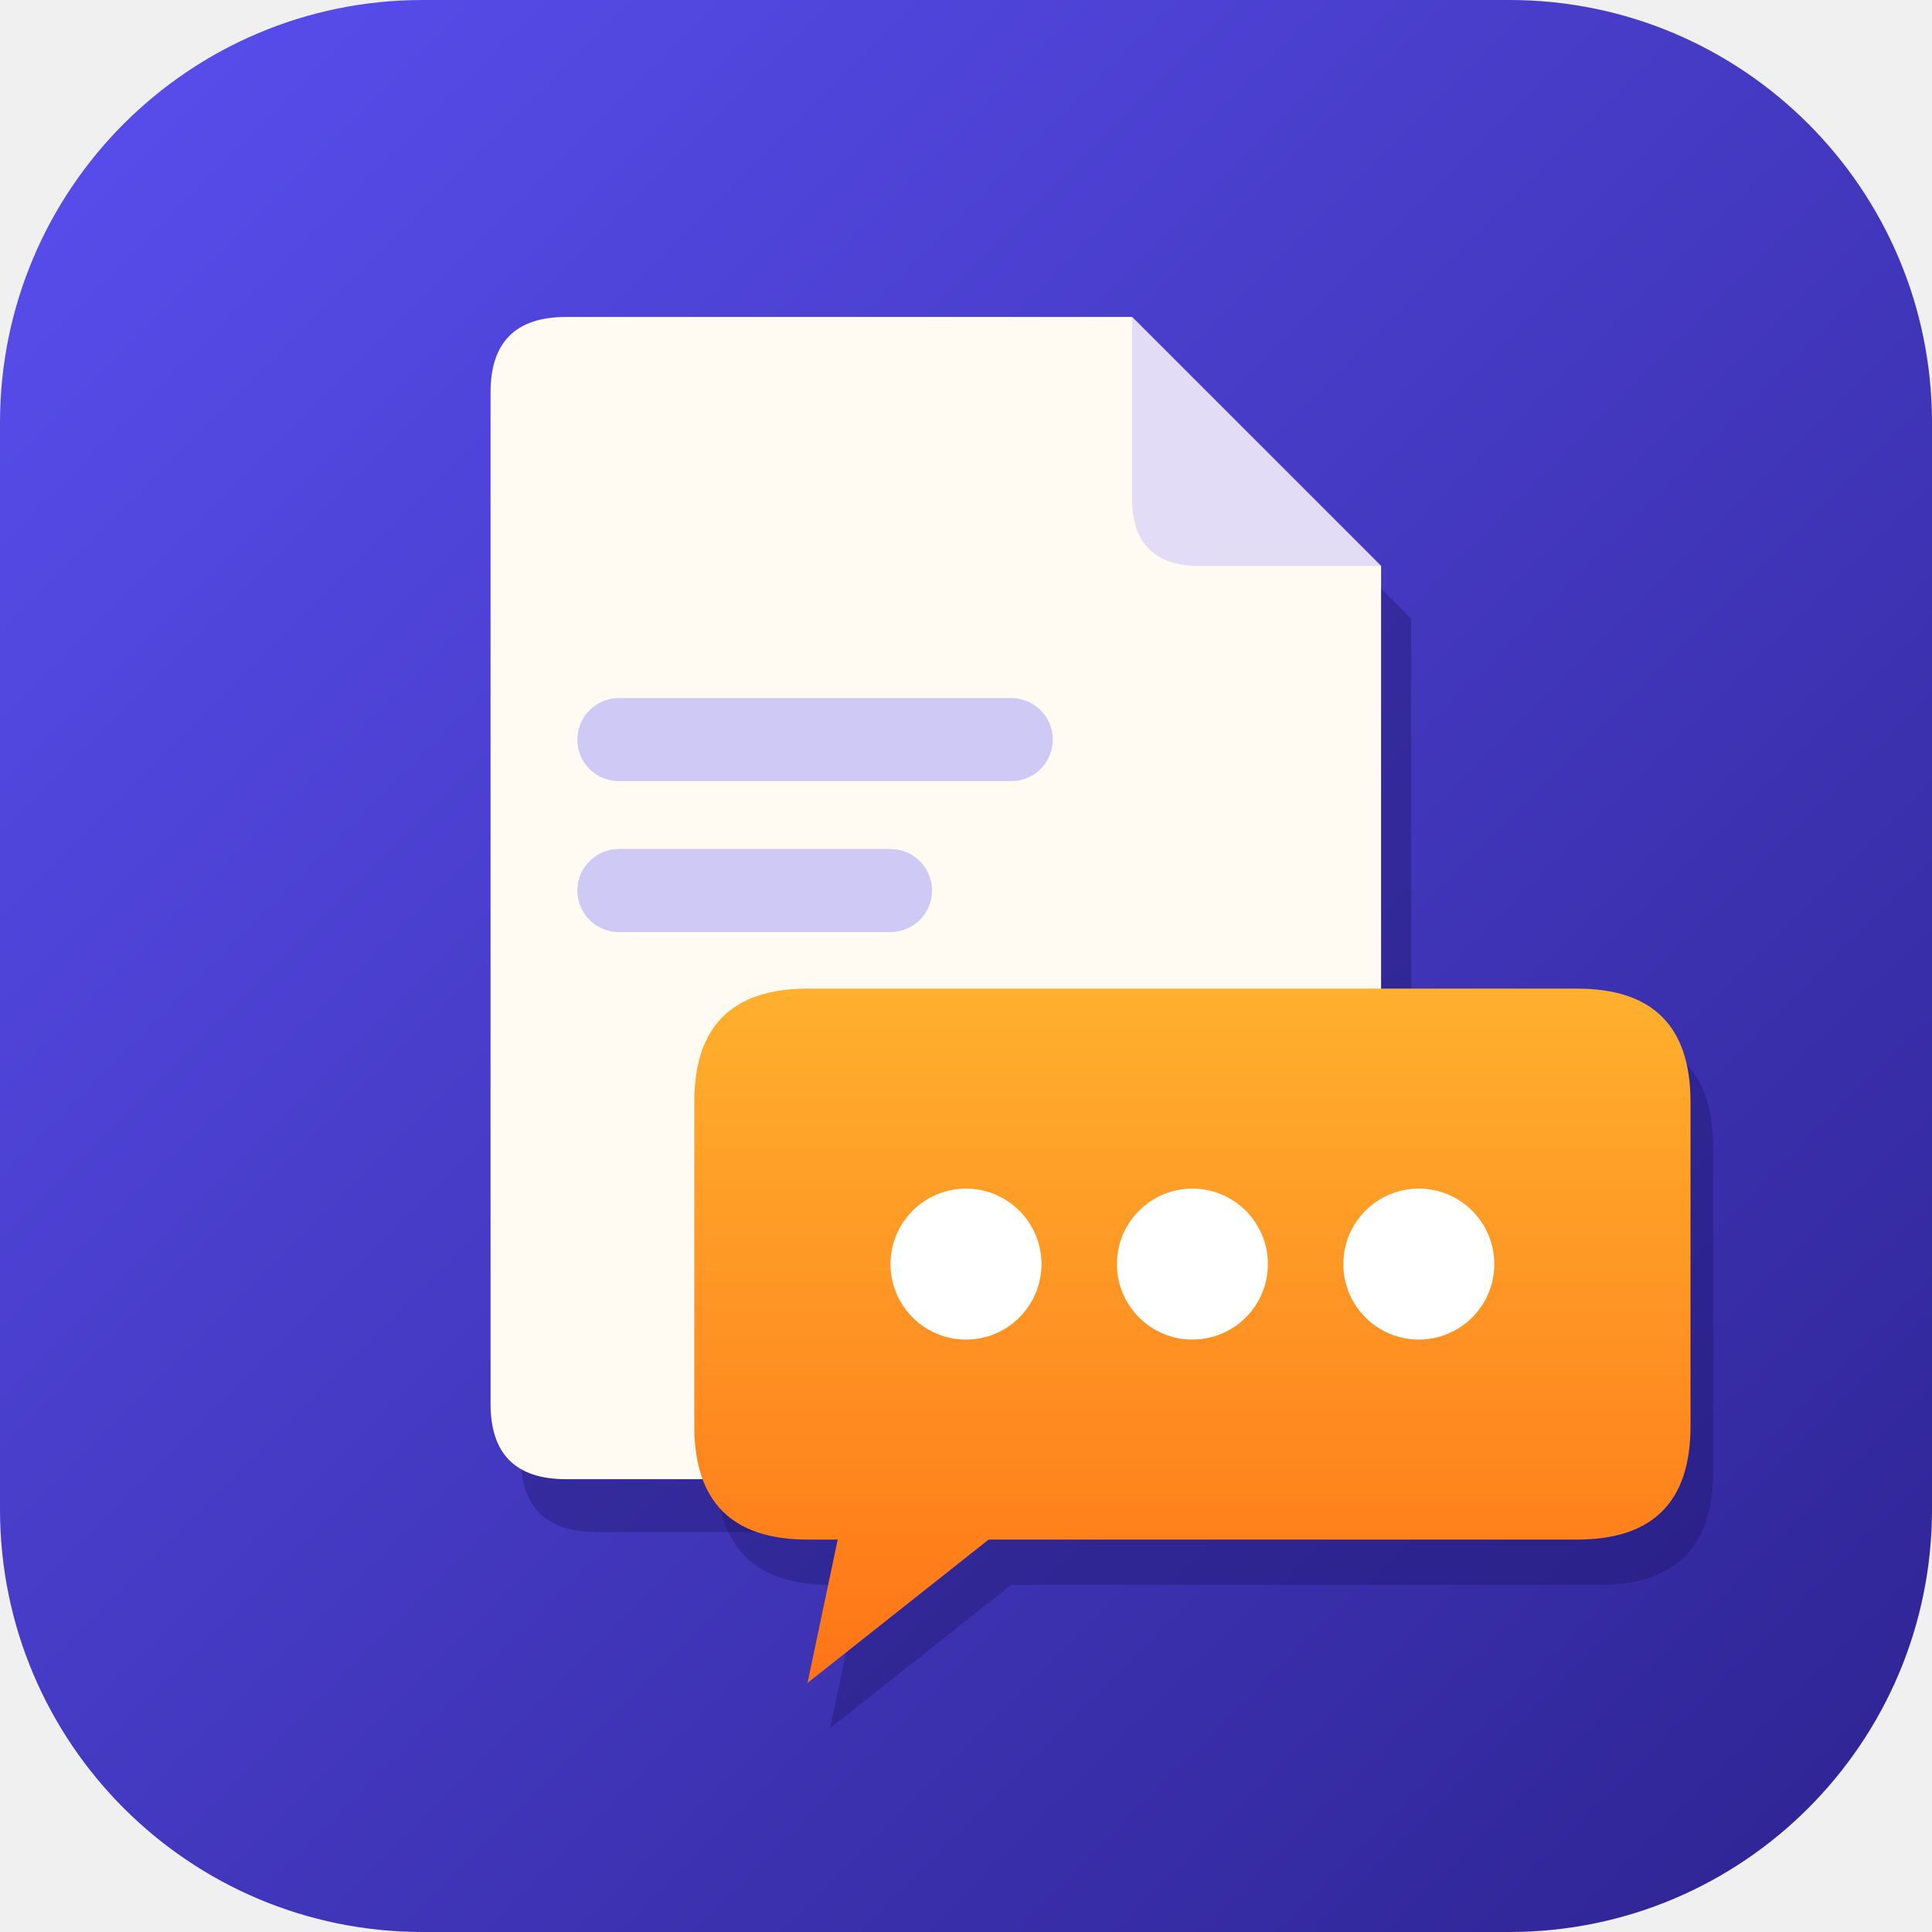
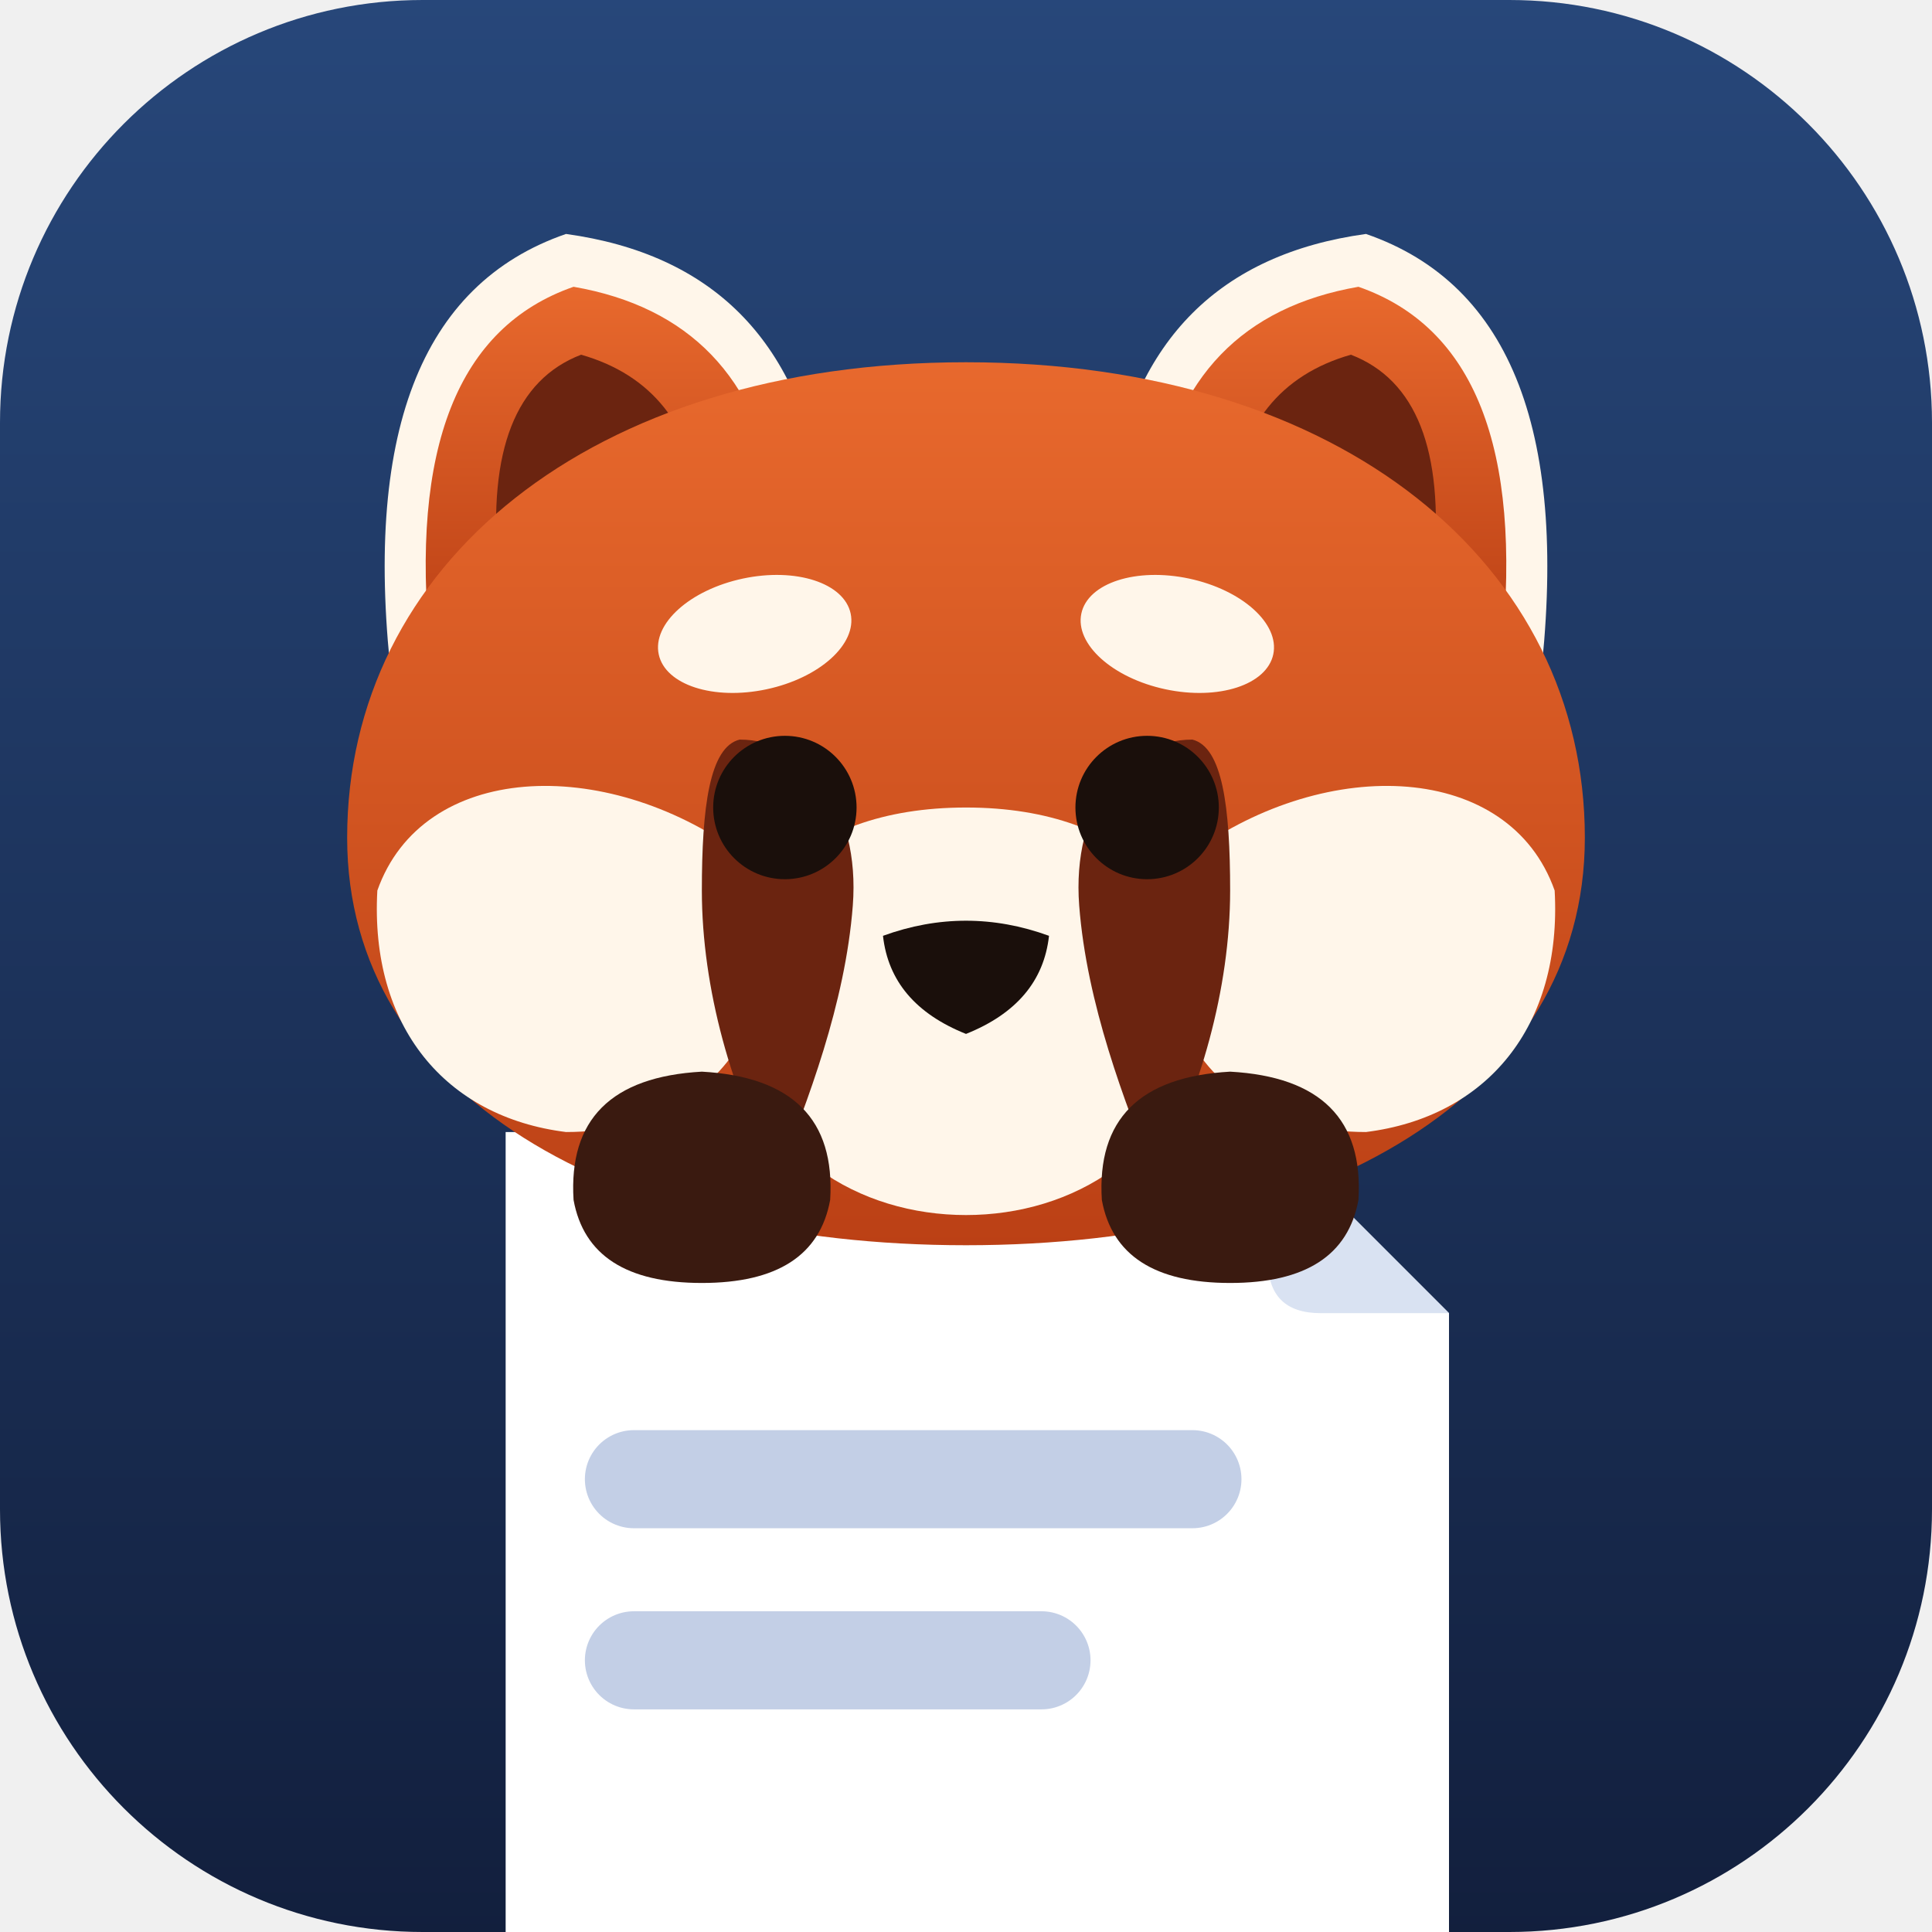
<svg xmlns="http://www.w3.org/2000/svg" viewBox="0 0 512 512">
  <defs>
-     <linearGradient id="bg" x1="0" y1="0" x2="1" y2="1">
-       <stop offset="0" stop-color="#5a4ff0" />
-       <stop offset="1" stop-color="#2d2391" />
+     <linearGradient id="bg" x1="0" y1="0" x2="0" y2="1">
+       <stop offset="0" stop-color="#27477a" />
+       <stop offset="1" stop-color="#121f3d" />
    </linearGradient>
-     <linearGradient id="bubble" x1="0" y1="0" x2="0" y2="1">
-       <stop offset="0" stop-color="#ffb02e" />
-       <stop offset="1" stop-color="#ff7417" />
+     <linearGradient id="fur" x1="0" y1="0" x2="0" y2="1">
+       <stop offset="0" stop-color="#e8692d" />
+       <stop offset="1" stop-color="#bb4015" />
    </linearGradient>
    <clipPath id="tile">
      <rect width="512" height="512" rx="112" />
    </clipPath>
  </defs>
  <g clip-path="url(#tile)">
    <rect width="512" height="512" fill="url(#bg)" />
-     <path d="M150 84 H300 L366 150 V372 Q366 392 346 392 H150 Q130 392 130 372 V104 Q130 84 150 84 Z" transform="translate(8 14)" fill="#1b1260" opacity="0.35" />
-     <path d="M150 84 H300 L366 150 V372 Q366 392 346 392 H150 Q130 392 130 372 V104 Q130 84 150 84 Z" fill="#fffaf2" />
-     <path d="M300 84 V132 Q300 150 318 150 H366 Z" fill="#e3dcf7" />
-     <path d="M164 196 H268" stroke="#cfc9f5" stroke-width="22" stroke-linecap="round" />
-     <path d="M164 236 H236" stroke="#cfc9f5" stroke-width="22" stroke-linecap="round" />
-     <path d="M214 262 H418 Q448 262 448 292 V378 Q448 408 418 408 H262 L214 446 L222 408 H214 Q184 408 184 378 V292 Q184 262 214 262 Z" transform="translate(6 12)" fill="#1b1260" opacity="0.35" />
-     <path d="M214 262 H418 Q448 262 448 292 V378 Q448 408 418 408 H262 L214 446 L222 408 H214 Q184 408 184 378 V292 Q184 262 214 262 Z" fill="url(#bubble)" />
-     <circle cx="256" cy="335" r="20" fill="#ffffff" />
-     <circle cx="316" cy="335" r="20" fill="#ffffff" />
-     <circle cx="376" cy="335" r="20" fill="#ffffff" />
+     <path d="M134 300 H336 L384 348 V540 H134 Z" transform="translate(0 10)" fill="#0a1228" opacity="0.45" />
+     <path d="M134 300 H336 L384 348 V540 H134 Z" fill="#ffffff" />
+     <path d="M336 300 V334 Q336 348 350 348 H384 Z" fill="#d9e2f2" />
+     <path d="M168 392 H316 M168 440 H276" stroke="#c3cfe6" stroke-width="26" stroke-linecap="round" />
+     <g>
+       <path d="M104 182 Q92 82 150 62 Q208 70 218 130 Z" fill="#fff6ea" />
+       <path d="M114 172 Q106 92 152 76 Q198 84 206 132 Z" fill="url(#fur)" />
+       <path d="M132 150 Q128 104 154 94 Q182 102 186 134 Z" fill="#6b2410" />
+     </g>
+     <g transform="translate(512 0) scale(-1 1)">
+       <path d="M104 182 Q92 82 150 62 Q208 70 218 130 Z" fill="#fff6ea" />
+       <path d="M114 172 Q106 92 152 76 Q198 84 206 132 Z" fill="url(#fur)" />
+       <path d="M132 150 Q128 104 154 94 Q182 102 186 134 Z" fill="#6b2410" />
+     </g>
+     <path d="M256 96 C356 96 420 150 420 222 C420 290 350 330 256 330 C162 330 92 290 92 222 C92 150 156 96 256 96 Z" fill="url(#fur)" />
+     <ellipse cx="200" cy="168" rx="26" ry="15" fill="#fff6ea" transform="rotate(-12 200 168)" />
+     <ellipse cx="312" cy="168" rx="26" ry="15" fill="#fff6ea" transform="rotate(12 312 168)" />
+     <path d="M100 236 C112 202 160 200 196 226 C214 258 196 300 150 300 C118 296 98 272 100 236 Z" fill="#fff6ea" />
+     <path d="M412 236 C400 202 352 200 316 226 C298 258 316 300 362 300 C394 296 414 272 412 236 Z" fill="#fff6ea" />
+     <path d="M256 214 C300 214 322 240 318 272 C312 306 284 322 256 322 C228 322 200 306 194 272 C190 240 212 214 256 214 Z" fill="#fff6ea" />
+     <path d="M196 196 C214 196 228 214 226 240 C224 266 214 292 206 312 C194 290 186 262 186 236 C186 214 188 198 196 196 Z" fill="#6b2410" />
+     <path d="M316 196 C298 196 284 214 286 240 C288 266 298 292 306 312 C318 290 326 262 326 236 C326 214 324 198 316 196 Z" fill="#6b2410" />
+     <circle cx="208" cy="214" r="19" fill="#1a0f0b" />
+     <circle cx="304" cy="214" r="19" fill="#1a0f0b" />
+     <path d="M234 248 Q256 240 278 248 Q276 266 256 274 Q236 266 234 248 Z" fill="#1a0f0b" />
+     <path d="M152 318 Q150 286 186 284 Q222 286 220 318 Q216 340 186 340 Q156 340 152 318 Z" fill="#3a1a10" />
+     <path d="M292 318 Q290 286 326 284 Q362 286 360 318 Q356 340 326 340 Q296 340 292 318 Z" fill="#3a1a10" />
  </g>
</svg>
